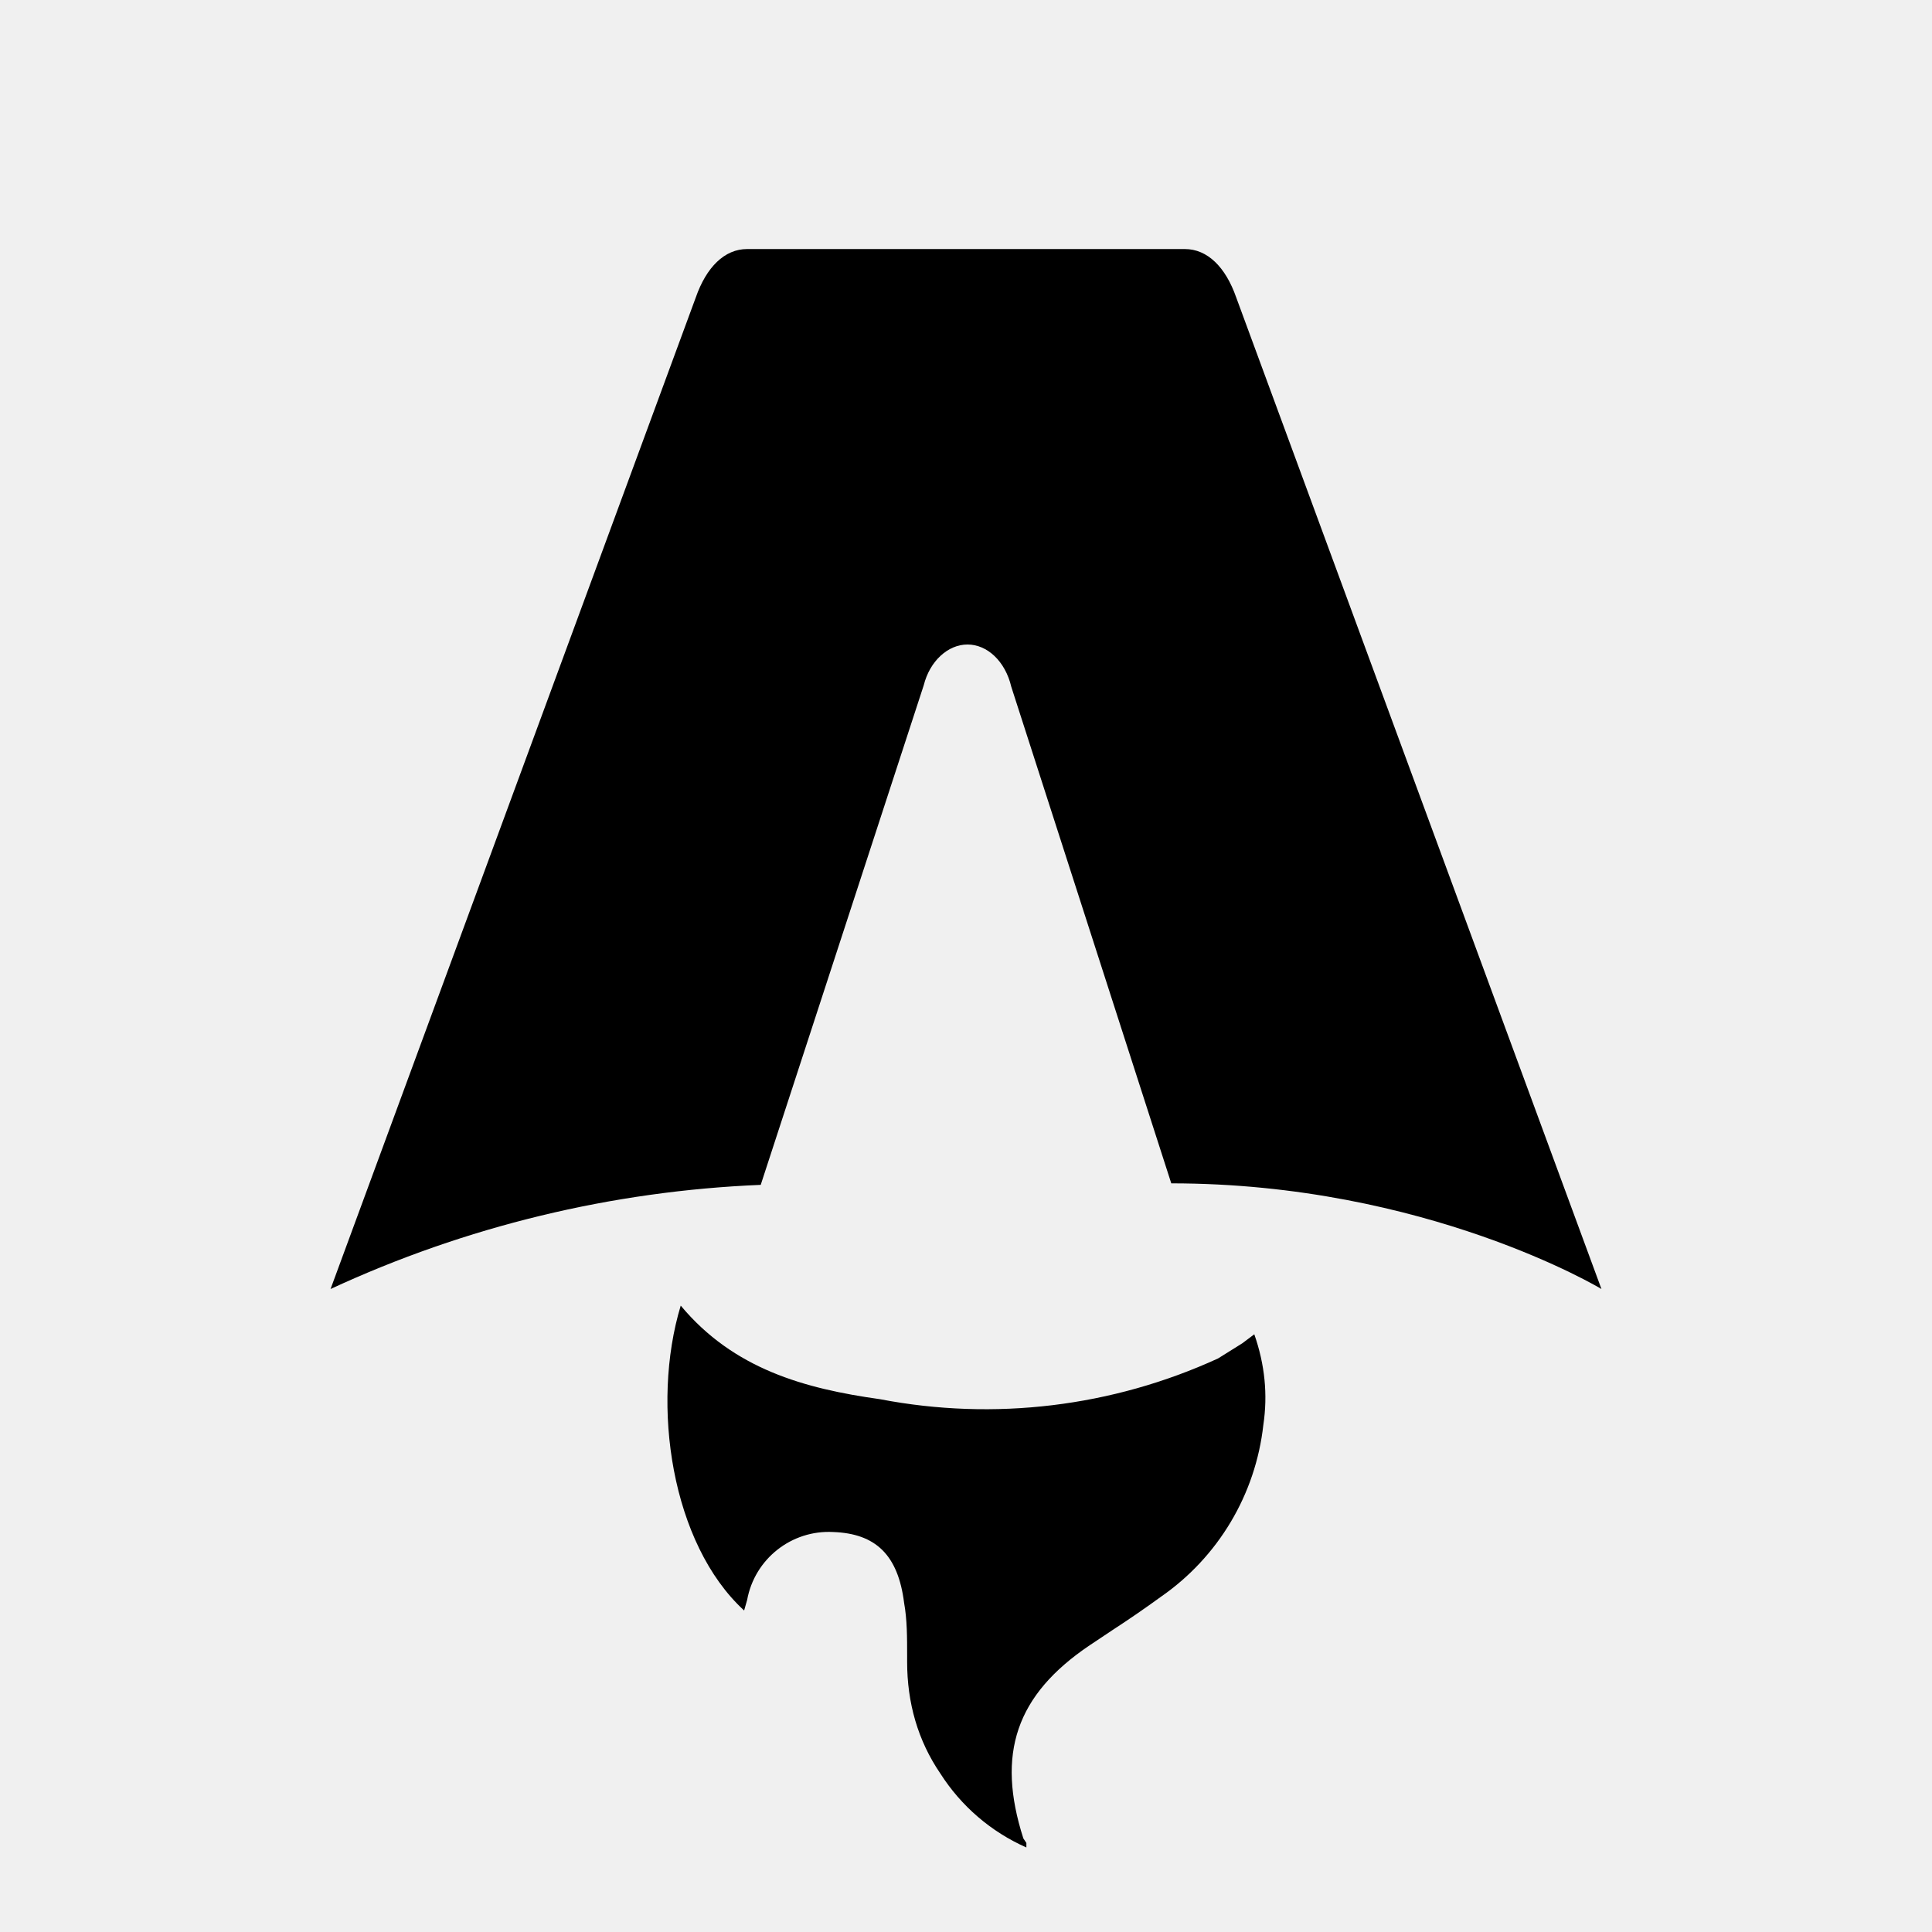
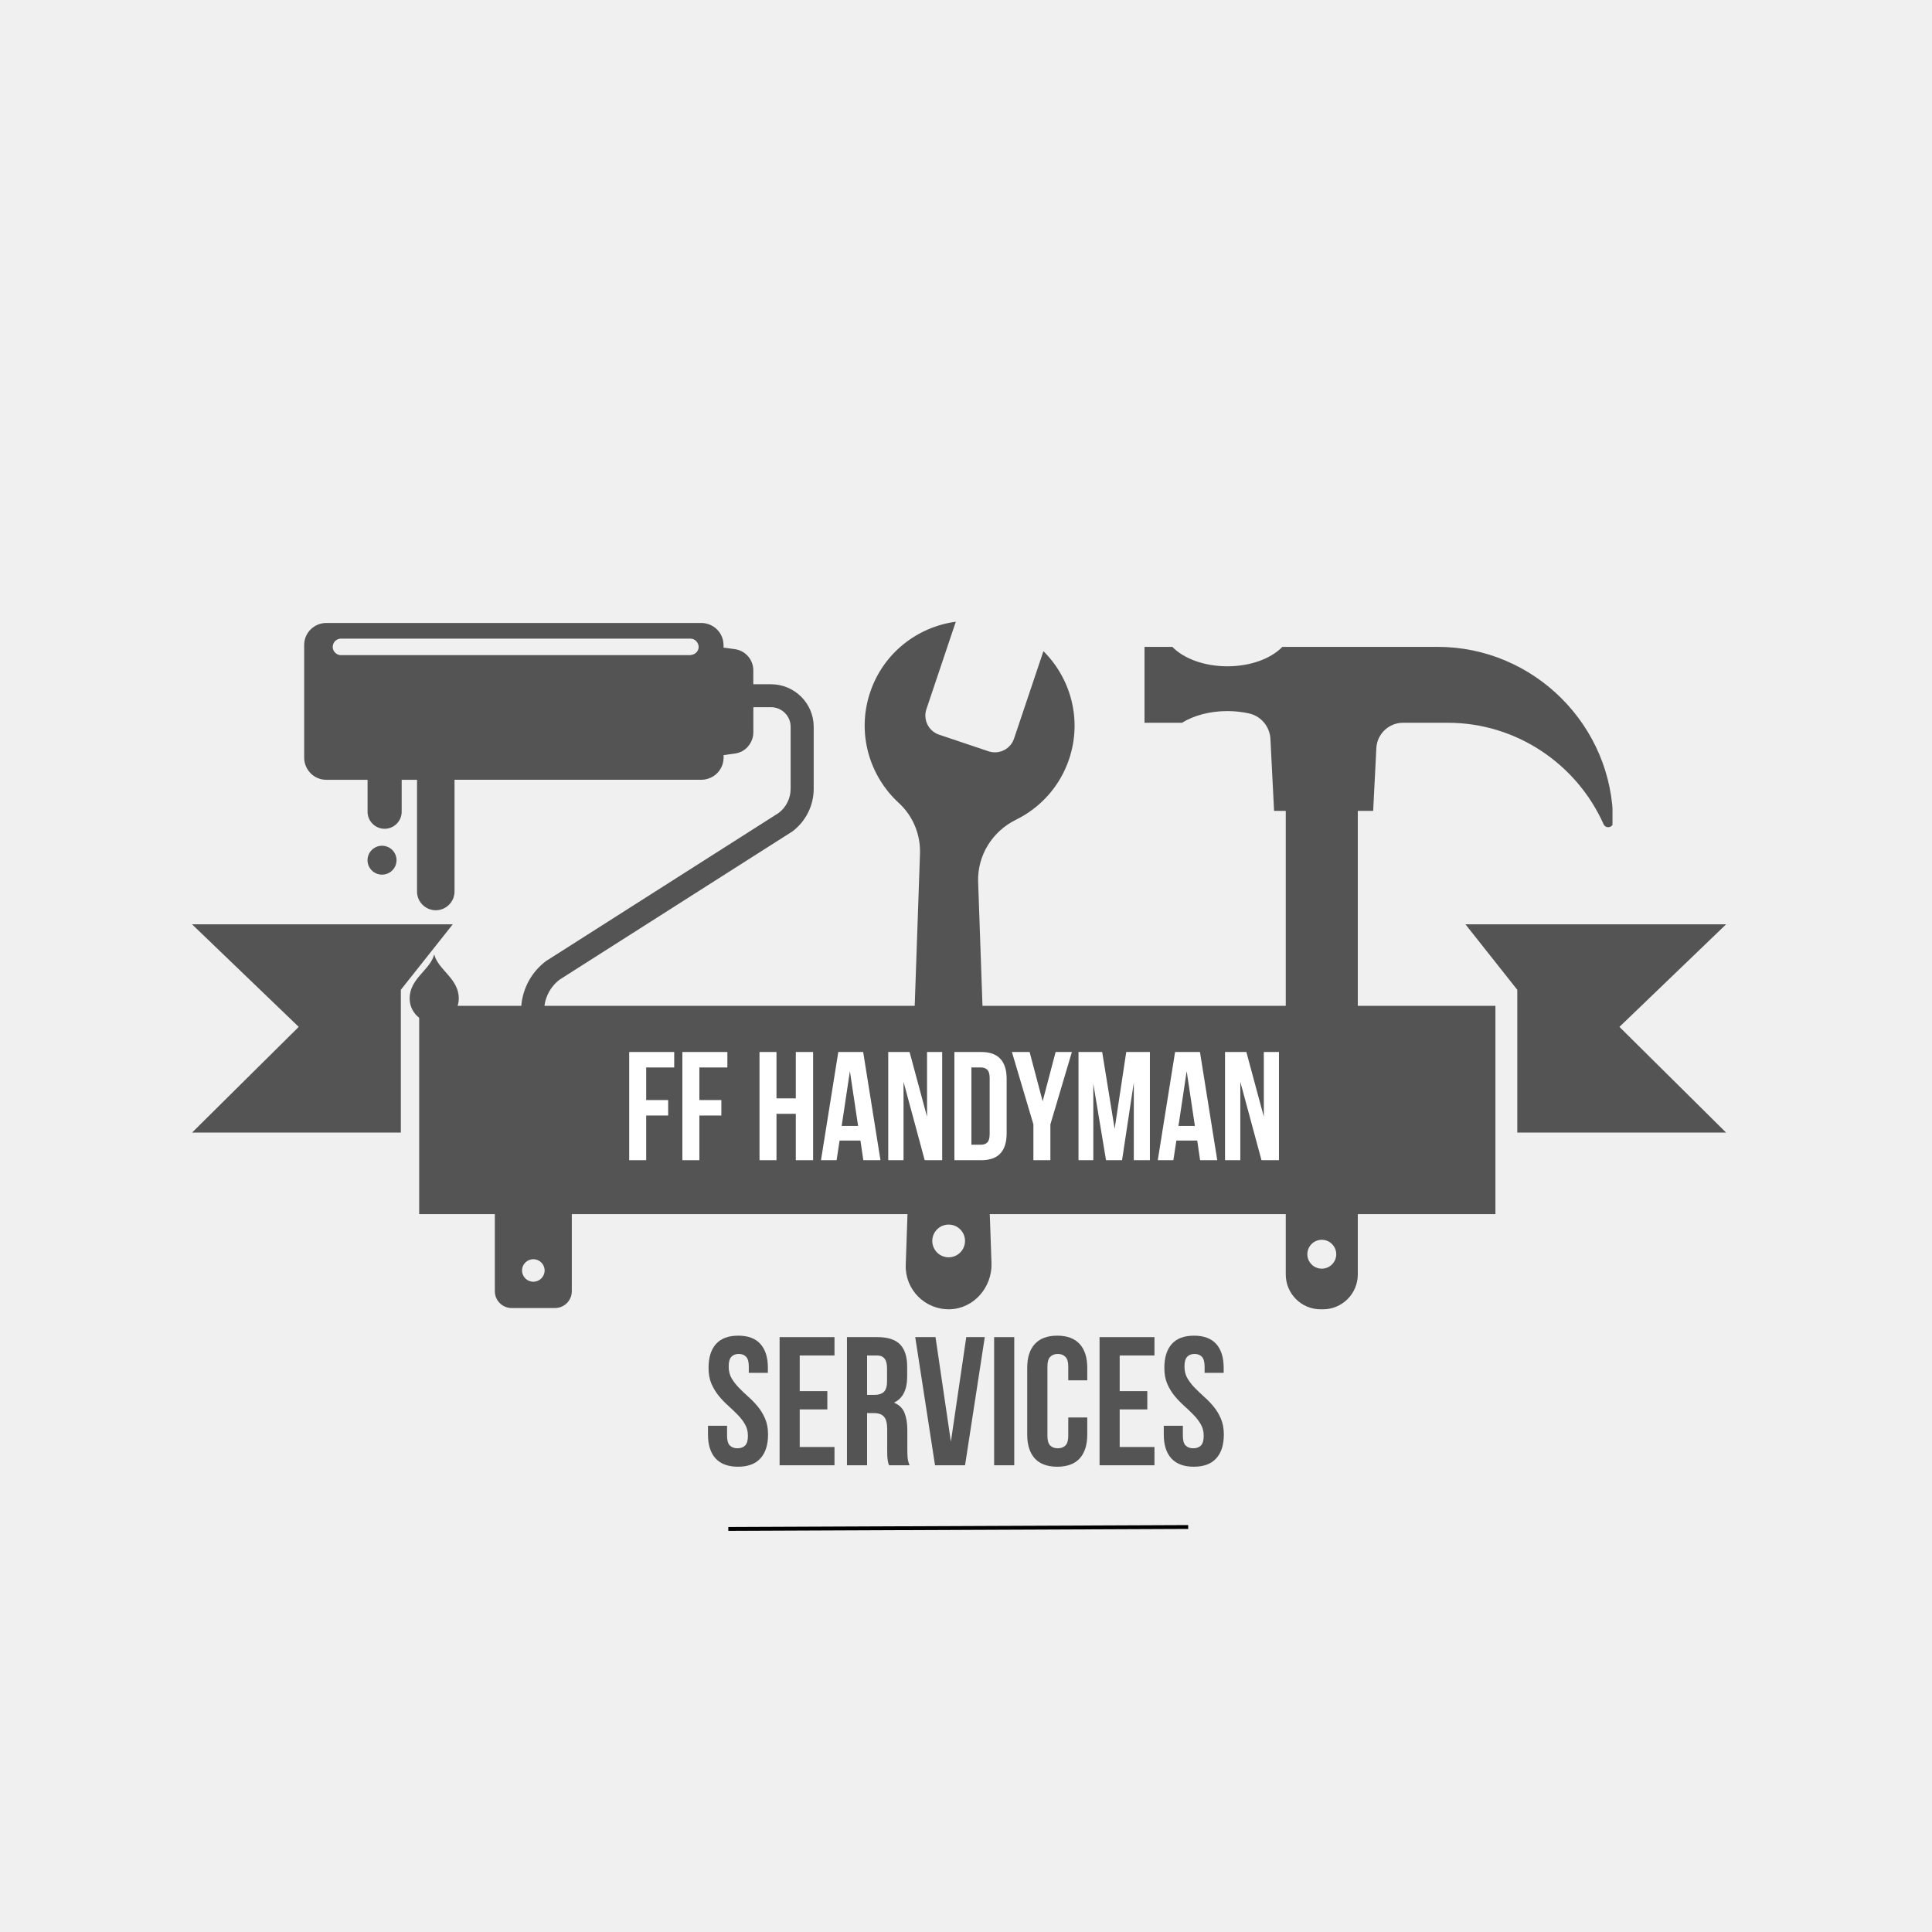
- <svg xmlns="http://www.w3.org/2000/svg" fill="none" viewBox="0 0 128 128">
-   <path d="M50.4 78.5a75.1 75.1 0 0 0-28.5 6.9l24.2-65.7c.7-2 1.9-3.2 3.4-3.2h29c1.5 0 2.7 1.2 3.4 3.2l24.2 65.7s-11.6-7-28.5-7L67 45.5c-.4-1.7-1.6-2.8-2.9-2.8-1.3 0-2.5 1.1-2.9 2.7L50.4 78.5Zm-1.1 28.2Zm-4.2-20.2c-2 6.6-.6 15.8 4.2 20.2a17.5 17.5 0 0 1 .2-.7 5.5 5.5 0 0 1 5.7-4.5c2.8.1 4.3 1.5 4.7 4.7.2 1.1.2 2.3.2 3.5v.4c0 2.7.7 5.2 2.2 7.4a13 13 0 0 0 5.7 4.9v-.3l-.2-.3c-1.8-5.6-.5-9.5 4.4-12.8l1.5-1a73 73 0 0 0 3.2-2.2 16 16 0 0 0 6.8-11.4c.3-2 .1-4-.6-6l-.8.6-1.6 1a37 37 0 0 1-22.4 2.7c-5-.7-9.7-2-13.2-6.2Z" />
-   <style>
-         path { fill: #000; }
-         @media (prefers-color-scheme: dark) {
-             path { fill: #FFF; }
-         }
-     </style>
+ <svg xmlns="http://www.w3.org/2000/svg" width="500" zoomAndPan="magnify" viewBox="0 0 375 375" height="500" preserveAspectRatio="xMidYMid meet" version="1.0">
+   <defs>
+     <g />
+     <clipPath id="f733f73feb">
+       <path d="M 167.785 120.676 L 312.984 120.676 L 312.984 254.129 L 167.785 254.129 Z M 167.785 120.676 " clip-rule="nonzero" />
+     </clipPath>
+     <clipPath id="68df052732">
+       <path d="M 59.039 120.676 L 157.938 120.676 L 157.938 254 L 59.039 254 Z M 59.039 120.676 " clip-rule="nonzero" />
+     </clipPath>
+     <clipPath id="747b6f0726">
+       <path d="M 37.281 179.41 L 335.031 179.41 L 335.031 235.66 L 37.281 235.66 Z M 37.281 179.41 " clip-rule="nonzero" />
+     </clipPath>
+   </defs>
+   <path stroke-linecap="butt" transform="matrix(0.748127, -0.0031352, 0.00314302, 0.749993, 141.3623, 296.3899)" fill="none" stroke-linejoin="miter" d="M -0.001 0.501 L 119.313 0.5 " stroke="#000000" stroke-width="1" stroke-opacity="1" stroke-miterlimit="4" />
+   <g clip-path="url(#f733f73feb)">
+     <path fill="#545454" d="M 238.234 129.328 C 242.762 129.328 246.719 127.816 248.914 125.555 L 279.031 125.555 C 297.77 125.555 313.102 140.883 313.102 159.621 C 313.102 160.66 311.68 160.918 311.254 159.977 C 306.082 148.402 294.449 140.289 281.008 140.289 L 272.328 140.289 C 269.566 140.289 267.285 142.457 267.148 145.215 L 266.531 157.387 L 263.547 157.387 L 263.547 247.371 C 263.547 251.105 260.516 254.137 256.781 254.137 L 256.332 254.137 C 252.594 254.137 249.566 251.105 249.566 247.371 L 249.566 157.387 L 247.297 157.387 L 246.59 143.43 C 246.469 141.062 244.809 139.023 242.496 138.492 C 241.168 138.188 239.73 138.02 238.23 138.02 C 234.797 138.02 231.688 138.887 229.426 140.289 L 222.148 140.289 L 222.148 125.555 L 227.547 125.555 C 229.75 127.816 233.703 129.328 238.234 129.328 Z M 256.559 246.246 C 258.105 246.246 259.363 244.992 259.363 243.445 C 259.363 241.898 258.105 240.641 256.559 240.641 C 255.012 240.641 253.754 241.898 253.754 243.445 C 253.754 244.992 255.012 246.246 256.559 246.246 Z M 168.898 134.359 C 171.453 126.75 178.07 121.676 185.52 120.676 L 179.816 137.648 C 179.133 139.695 180.23 141.914 182.281 142.602 L 191.871 145.824 C 193.918 146.512 196.137 145.41 196.824 143.363 L 202.527 126.391 C 207.863 131.688 210.07 139.727 207.512 147.336 C 205.715 152.691 201.898 156.801 197.195 159.113 C 192.609 161.371 189.699 166.027 189.855 171.137 L 192.449 245.184 C 192.594 249.863 189.016 254.016 184.336 254.129 C 179.539 254.242 175.648 250.309 175.801 245.539 L 178.57 165.684 C 178.688 161.965 177.199 158.363 174.453 155.848 C 168.699 150.578 166.25 142.234 168.898 134.359 Z M 184.133 244.043 C 185.887 244.043 187.309 242.617 187.309 240.867 C 187.309 239.109 185.887 237.691 184.133 237.691 C 182.375 237.691 180.957 239.113 180.957 240.867 C 180.957 242.621 182.379 244.043 184.133 244.043 Z M 184.133 244.043 " fill-opacity="1" fill-rule="nonzero" />
+   </g>
+   <g clip-path="url(#68df052732)">
+     <path fill="#545454" d="M 84.293 185.289 C 85.074 188.297 89.047 189.918 89.047 193.797 C 89.047 196.414 86.918 198.539 84.293 198.547 L 84.266 198.547 C 81.641 198.539 79.512 196.414 79.512 193.797 C 79.512 189.918 83.484 188.289 84.266 185.289 C 84.266 185.277 84.273 185.27 84.273 185.266 C 84.285 185.27 84.285 185.285 84.293 185.289 Z M 157.938 141.066 L 157.938 153.129 C 157.938 156.355 156.391 159.438 153.805 161.379 L 108.66 190.121 C 106.758 191.543 105.621 193.805 105.621 196.176 L 105.621 205.031 L 107.711 205.031 C 109.527 205.031 110.988 206.488 110.988 208.293 L 110.988 250.629 C 110.988 252.426 109.527 253.891 107.711 253.891 L 99.324 253.891 C 97.512 253.891 96.047 252.426 96.047 250.629 L 96.047 208.293 C 96.047 206.488 97.512 205.031 99.324 205.031 L 101.145 205.031 L 101.145 196.176 C 101.145 192.41 102.949 188.812 105.969 186.551 L 151.113 157.809 C 152.586 156.707 153.461 154.961 153.461 153.129 L 153.461 141.066 C 153.461 138.973 151.754 137.27 149.648 137.27 L 146.223 137.27 L 146.223 142.172 C 146.223 142.859 146.043 143.508 145.734 144.086 C 145.648 144.25 145.551 144.402 145.449 144.551 C 145.23 144.867 144.973 145.156 144.676 145.391 C 144.293 145.695 143.855 145.938 143.383 146.094 C 143.145 146.168 142.895 146.227 142.641 146.266 L 140.449 146.566 L 140.449 147.074 C 140.449 147.074 140.449 147.082 140.449 147.082 C 140.449 147.242 140.438 147.402 140.418 147.559 C 140.41 147.602 140.402 147.641 140.398 147.68 C 140.379 147.801 140.359 147.926 140.332 148.039 C 140.324 148.07 140.312 148.109 140.309 148.141 C 140.273 148.277 140.23 148.406 140.184 148.539 C 140.176 148.555 140.176 148.566 140.172 148.574 C 139.641 149.969 138.402 151.016 136.895 151.277 C 136.867 151.285 136.844 151.285 136.824 151.293 C 136.602 151.324 136.383 151.348 136.16 151.348 L 88.223 151.348 L 88.223 173.055 C 88.223 175.047 86.582 176.68 84.582 176.68 C 82.582 176.68 80.945 175.047 80.945 173.055 L 80.945 151.355 L 77.965 151.355 L 77.965 157.57 C 77.965 159.383 76.473 160.867 74.652 160.867 C 72.836 160.867 71.344 159.383 71.344 157.57 L 71.344 151.355 L 63.332 151.355 C 62.293 151.355 61.344 150.988 60.602 150.379 C 60.5 150.289 60.395 150.199 60.297 150.102 C 60.164 149.969 60.035 149.812 59.918 149.66 C 59.82 149.531 59.723 149.395 59.641 149.254 C 59.582 149.152 59.523 149.047 59.473 148.938 C 59.195 148.375 59.039 147.742 59.039 147.082 L 59.039 125.191 C 59.039 122.832 60.965 120.918 63.332 120.918 L 136.145 120.918 C 136.371 120.918 136.59 120.941 136.805 120.973 C 136.828 120.98 136.855 120.98 136.879 120.988 C 138.391 121.25 139.629 122.297 140.16 123.691 C 140.164 123.707 140.164 123.719 140.172 123.727 C 140.215 123.852 140.262 123.988 140.293 124.121 C 140.301 124.156 140.312 124.195 140.32 124.227 C 140.344 124.34 140.371 124.465 140.383 124.586 C 140.391 124.625 140.398 124.668 140.402 124.707 C 140.422 124.863 140.43 125.023 140.438 125.184 C 140.438 125.184 140.438 125.191 140.438 125.191 L 140.438 125.699 L 142.629 126 C 144.68 126.281 146.215 128.031 146.215 130.098 L 146.215 132.812 L 149.641 132.812 C 154.215 132.812 157.938 136.512 157.938 141.066 Z M 134.012 127.156 C 134.055 127.156 134.102 127.148 134.141 127.137 C 134.176 127.125 134.223 127.109 134.262 127.105 C 134.449 127.074 134.629 127.008 134.789 126.918 C 135.273 126.648 135.609 126.148 135.609 125.555 C 135.609 125.363 135.566 125.191 135.5 125.016 C 135.418 124.785 135.281 124.578 135.113 124.414 C 134.828 124.129 134.441 123.957 134.012 123.957 L 66.188 123.957 C 65.75 123.957 65.352 124.137 65.055 124.426 C 64.758 124.715 64.582 125.125 64.582 125.562 C 64.582 126.109 64.867 126.598 65.293 126.887 C 65.551 127.059 65.855 127.164 66.188 127.164 L 134.012 127.164 Z M 105.711 246.598 C 105.711 245.391 104.73 244.414 103.52 244.414 C 102.305 244.414 101.324 245.391 101.324 246.598 C 101.324 247.805 102.305 248.781 103.52 248.781 C 104.73 248.781 105.711 247.805 105.711 246.598 Z M 74.152 164.16 C 72.598 164.16 71.336 165.414 71.336 166.965 C 71.336 168.512 72.598 169.766 74.152 169.766 C 75.707 169.766 76.965 168.512 76.965 166.965 C 76.965 165.414 75.707 164.16 74.152 164.16 Z M 74.152 164.16 " fill-opacity="1" fill-rule="nonzero" />
+   </g>
+   <g fill="#545454" fill-opacity="1">
+     <g transform="translate(136.6082, 284.4085)">
+       <g>
+         <path d="M 0.922 -18.906 C 0.922 -20.914 1.398 -22.457 2.359 -23.531 C 3.316 -24.613 4.758 -25.156 6.688 -25.156 C 8.602 -25.156 10.039 -24.613 11 -23.531 C 11.957 -22.457 12.438 -20.914 12.438 -18.906 L 12.438 -17.938 L 8.734 -17.938 L 8.734 -19.156 C 8.734 -20.051 8.562 -20.68 8.219 -21.047 C 7.875 -21.422 7.395 -21.609 6.781 -21.609 C 6.164 -21.609 5.688 -21.422 5.344 -21.047 C 5 -20.68 4.828 -20.051 4.828 -19.156 C 4.828 -18.301 5.016 -17.547 5.391 -16.891 C 5.773 -16.242 6.25 -15.629 6.812 -15.047 C 7.383 -14.461 7.992 -13.879 8.641 -13.297 C 9.297 -12.723 9.906 -12.094 10.469 -11.406 C 11.039 -10.719 11.516 -9.938 11.891 -9.062 C 12.273 -8.188 12.469 -7.156 12.469 -5.969 C 12.469 -3.957 11.973 -2.41 10.984 -1.328 C 10.004 -0.254 8.555 0.281 6.641 0.281 C 4.723 0.281 3.27 -0.254 2.281 -1.328 C 1.301 -2.41 0.812 -3.957 0.812 -5.969 L 0.812 -7.672 L 4.516 -7.672 L 4.516 -5.719 C 4.516 -4.82 4.695 -4.191 5.062 -3.828 C 5.426 -3.473 5.914 -3.297 6.531 -3.297 C 7.156 -3.297 7.648 -3.473 8.016 -3.828 C 8.379 -4.191 8.562 -4.82 8.562 -5.719 C 8.562 -6.57 8.367 -7.32 7.984 -7.969 C 7.609 -8.625 7.133 -9.238 6.562 -9.812 C 6 -10.395 5.391 -10.977 4.734 -11.562 C 4.086 -12.145 3.477 -12.781 2.906 -13.469 C 2.344 -14.156 1.867 -14.938 1.484 -15.812 C 1.109 -16.688 0.922 -17.719 0.922 -18.906 Z M 0.922 -18.906 " />
+       </g>
+     </g>
+   </g>
+   <g fill="#545454" fill-opacity="1">
+     <g transform="translate(149.8963, 284.4085)">
+       <g>
+         <path d="M 5.328 -14.391 L 10.688 -14.391 L 10.688 -10.844 L 5.328 -10.844 L 5.328 -3.547 L 12.078 -3.547 L 12.078 0 L 1.422 0 L 1.422 -24.875 L 12.078 -24.875 L 12.078 -21.312 L 5.328 -21.312 Z M 5.328 -14.391 " />
+       </g>
+     </g>
+   </g>
+   <g fill="#545454" fill-opacity="1">
+     <g transform="translate(162.9712, 284.4085)">
+       <g>
+         <path d="M 9.594 0 C 9.539 -0.164 9.488 -0.316 9.438 -0.453 C 9.395 -0.598 9.359 -0.773 9.328 -0.984 C 9.297 -1.203 9.27 -1.477 9.25 -1.812 C 9.238 -2.145 9.234 -2.562 9.234 -3.062 L 9.234 -6.969 C 9.234 -8.125 9.031 -8.938 8.625 -9.406 C 8.227 -9.883 7.582 -10.125 6.688 -10.125 L 5.328 -10.125 L 5.328 0 L 1.422 0 L 1.422 -24.875 L 7.312 -24.875 C 9.352 -24.875 10.828 -24.398 11.734 -23.453 C 12.648 -22.504 13.109 -21.07 13.109 -19.156 L 13.109 -17.203 C 13.109 -14.641 12.254 -12.957 10.547 -12.156 C 11.547 -11.75 12.227 -11.086 12.594 -10.172 C 12.957 -9.266 13.141 -8.16 13.141 -6.859 L 13.141 -3.016 C 13.141 -2.398 13.16 -1.859 13.203 -1.391 C 13.254 -0.93 13.379 -0.469 13.578 0 Z M 5.328 -21.312 L 5.328 -13.672 L 6.859 -13.672 C 7.586 -13.672 8.16 -13.859 8.578 -14.234 C 8.992 -14.617 9.203 -15.312 9.203 -16.312 L 9.203 -18.766 C 9.203 -19.66 9.039 -20.305 8.719 -20.703 C 8.406 -21.109 7.906 -21.312 7.219 -21.312 Z M 5.328 -21.312 " />
+       </g>
+     </g>
+   </g>
+   <g fill="#545454" fill-opacity="1">
+     <g transform="translate(177.2542, 284.4085)">
+       <g>
+         <path d="M 7.312 -4.578 L 10.297 -24.875 L 13.891 -24.875 L 10.062 0 L 4.234 0 L 0.391 -24.875 L 4.328 -24.875 Z M 7.312 -4.578 " />
+       </g>
+     </g>
+   </g>
+   <g fill="#545454" fill-opacity="1">
+     <g transform="translate(191.5371, 284.4085)">
+       <g>
+         <path d="M 1.422 -24.875 L 5.328 -24.875 L 5.328 0 L 1.422 0 Z M 1.422 -24.875 " />
+       </g>
+     </g>
+   </g>
+   <g fill="#545454" fill-opacity="1">
+     <g transform="translate(198.2877, 284.4085)">
+       <g>
+         <path d="M 12.75 -9.281 L 12.75 -5.969 C 12.75 -3.957 12.258 -2.41 11.281 -1.328 C 10.301 -0.254 8.848 0.281 6.922 0.281 C 5.004 0.281 3.551 -0.254 2.562 -1.328 C 1.582 -2.41 1.094 -3.957 1.094 -5.969 L 1.094 -18.906 C 1.094 -20.914 1.582 -22.457 2.562 -23.531 C 3.551 -24.613 5.004 -25.156 6.922 -25.156 C 8.848 -25.156 10.301 -24.613 11.281 -23.531 C 12.258 -22.457 12.75 -20.914 12.75 -18.906 L 12.75 -16.484 L 9.062 -16.484 L 9.062 -19.156 C 9.062 -20.051 8.875 -20.68 8.5 -21.047 C 8.133 -21.422 7.645 -21.609 7.031 -21.609 C 6.414 -21.609 5.926 -21.422 5.562 -21.047 C 5.195 -20.68 5.016 -20.051 5.016 -19.156 L 5.016 -5.719 C 5.016 -4.82 5.195 -4.191 5.562 -3.828 C 5.926 -3.473 6.414 -3.297 7.031 -3.297 C 7.645 -3.297 8.133 -3.473 8.5 -3.828 C 8.875 -4.191 9.062 -4.82 9.062 -5.719 L 9.062 -9.281 Z M 12.75 -9.281 " />
+       </g>
+     </g>
+   </g>
+   <g fill="#545454" fill-opacity="1">
+     <g transform="translate(212.0022, 284.4085)">
+       <g>
+         <path d="M 5.328 -14.391 L 10.688 -14.391 L 10.688 -10.844 L 5.328 -10.844 L 5.328 -3.547 L 12.078 -3.547 L 12.078 0 L 1.422 0 L 1.422 -24.875 L 12.078 -24.875 L 12.078 -21.312 L 5.328 -21.312 Z M 5.328 -14.391 " />
+       </g>
+     </g>
+   </g>
+   <g fill="#545454" fill-opacity="1">
+     <g transform="translate(225.0771, 284.4085)">
+       <g>
+         <path d="M 0.922 -18.906 C 0.922 -20.914 1.398 -22.457 2.359 -23.531 C 3.316 -24.613 4.758 -25.156 6.688 -25.156 C 8.602 -25.156 10.039 -24.613 11 -23.531 C 11.957 -22.457 12.438 -20.914 12.438 -18.906 L 12.438 -17.938 L 8.734 -17.938 L 8.734 -19.156 C 8.734 -20.051 8.562 -20.68 8.219 -21.047 C 7.875 -21.422 7.395 -21.609 6.781 -21.609 C 6.164 -21.609 5.688 -21.422 5.344 -21.047 C 5 -20.68 4.828 -20.051 4.828 -19.156 C 4.828 -18.301 5.016 -17.547 5.391 -16.891 C 5.773 -16.242 6.25 -15.629 6.812 -15.047 C 7.383 -14.461 7.992 -13.879 8.641 -13.297 C 9.297 -12.723 9.906 -12.094 10.469 -11.406 C 11.039 -10.719 11.516 -9.938 11.891 -9.062 C 12.273 -8.188 12.469 -7.156 12.469 -5.969 C 12.469 -3.957 11.973 -2.41 10.984 -1.328 C 10.004 -0.254 8.555 0.281 6.641 0.281 C 4.723 0.281 3.27 -0.254 2.281 -1.328 C 1.301 -2.41 0.812 -3.957 0.812 -5.969 L 0.812 -7.672 L 4.516 -7.672 L 4.516 -5.719 C 4.516 -4.82 4.695 -4.191 5.062 -3.828 C 5.426 -3.473 5.914 -3.297 6.531 -3.297 C 7.156 -3.297 7.648 -3.473 8.016 -3.828 C 8.379 -4.191 8.562 -4.82 8.562 -5.719 C 8.562 -6.57 8.367 -7.32 7.984 -7.969 C 7.609 -8.625 7.133 -9.238 6.562 -9.812 C 6 -10.395 5.391 -10.977 4.734 -11.562 C 4.086 -12.145 3.477 -12.781 2.906 -13.469 C 2.344 -14.156 1.867 -14.938 1.484 -15.812 C 1.109 -16.688 0.922 -17.719 0.922 -18.906 Z M 0.922 -18.906 " />
+       </g>
+     </g>
+   </g>
+   <g clip-path="url(#747b6f0726)">
+     <path fill="#545454" d="M 87.875 179.414 L 77.805 192.117 L 77.805 219.832 L 37.281 219.832 L 57.984 199.316 L 37.281 179.414 Z M 335.031 179.414 L 284.445 179.414 L 294.504 192.117 L 294.504 219.832 L 335.031 219.832 L 314.332 199.316 Z M 81.363 235.656 L 290.262 235.656 L 290.262 195.227 L 81.363 195.227 Z M 81.363 235.656 " fill-opacity="1" fill-rule="nonzero" />
+   </g>
+   <g fill="#ffffff" fill-opacity="1">
+     <g transform="translate(120.9251, 225.1929)">
+       <g>
+         <path d="M 4.5 -11.672 L 8.766 -11.672 L 8.766 -8.672 L 4.5 -8.672 L 4.5 0 L 1.203 0 L 1.203 -21 L 9.938 -21 L 9.938 -18 L 4.5 -18 Z M 4.5 -11.672 " />
+       </g>
+     </g>
+   </g>
+   <g fill="#ffffff" fill-opacity="1">
+     <g transform="translate(131.2451, 225.1929)">
+       <g>
+         <path d="M 4.5 -11.672 L 8.766 -11.672 L 8.766 -8.672 L 4.5 -8.672 L 4.5 0 L 1.203 0 L 1.203 -21 L 9.938 -21 L 9.938 -18 L 4.5 -18 Z M 4.5 -11.672 " />
+       </g>
+     </g>
+   </g>
+   <g fill="#ffffff" fill-opacity="1">
+     <g transform="translate(141.5651, 225.1929)">
+       <g />
+     </g>
+   </g>
+   <g fill="#ffffff" fill-opacity="1">
+     <g transform="translate(146.2151, 225.1929)">
+       <g>
+         <path d="M 4.5 0 L 1.203 0 L 1.203 -21 L 4.5 -21 L 4.5 -12 L 8.25 -12 L 8.25 -21 L 11.609 -21 L 11.609 0 L 8.25 0 L 8.25 -9 L 4.5 -9 Z M 4.5 0 " />
+       </g>
+     </g>
+   </g>
+   <g fill="#ffffff" fill-opacity="1">
+     <g transform="translate(159.0251, 225.1929)">
+       <g>
+         <path d="M 11.875 0 L 8.547 0 L 7.984 -3.812 L 3.938 -3.812 L 3.359 0 L 0.328 0 L 3.688 -21 L 8.516 -21 Z M 4.344 -6.656 L 7.531 -6.656 L 5.938 -17.281 Z M 4.344 -6.656 " />
+       </g>
+     </g>
+   </g>
+   <g fill="#ffffff" fill-opacity="1">
+     <g transform="translate(171.2351, 225.1929)">
+       <g>
+         <path d="M 4.141 -15.203 L 4.141 0 L 1.172 0 L 1.172 -21 L 5.312 -21 L 8.703 -8.438 L 8.703 -21 L 11.641 -21 L 11.641 0 L 8.25 0 Z M 4.141 -15.203 " />
+       </g>
+     </g>
+   </g>
+   <g fill="#ffffff" fill-opacity="1">
+     <g transform="translate(184.0451, 225.1929)">
+       <g>
+         <path d="M 1.203 -21 L 6.422 -21 C 8.078 -21 9.312 -20.555 10.125 -19.672 C 10.938 -18.797 11.344 -17.508 11.344 -15.812 L 11.344 -5.188 C 11.344 -3.488 10.938 -2.195 10.125 -1.312 C 9.312 -0.438 8.078 0 6.422 0 L 1.203 0 Z M 4.5 -18 L 4.5 -3 L 6.359 -3 C 6.879 -3 7.289 -3.148 7.594 -3.453 C 7.895 -3.754 8.047 -4.285 8.047 -5.047 L 8.047 -15.953 C 8.047 -16.711 7.895 -17.242 7.594 -17.547 C 7.289 -17.848 6.879 -18 6.359 -18 Z M 4.5 -18 " />
+       </g>
+     </g>
+   </g>
+   <g fill="#ffffff" fill-opacity="1">
+     <g transform="translate(196.2851, 225.1929)">
+       <g>
+         <path d="M 4.297 -6.953 L 0.125 -21 L 3.562 -21 L 6.094 -11.438 L 8.609 -21 L 11.766 -21 L 7.594 -6.953 L 7.594 0 L 4.297 0 Z M 4.297 -6.953 " />
+       </g>
+     </g>
+   </g>
+   <g fill="#ffffff" fill-opacity="1">
+     <g transform="translate(208.165, 225.1929)">
+       <g>
+         <path d="M 8.188 -6.094 L 10.438 -21 L 15.031 -21 L 15.031 0 L 11.906 0 L 11.906 -15.062 L 9.625 0 L 6.516 0 L 4.047 -14.844 L 4.047 0 L 1.172 0 L 1.172 -21 L 5.766 -21 Z M 8.188 -6.094 " />
+       </g>
+     </g>
+   </g>
+   <g fill="#ffffff" fill-opacity="1">
+     <g transform="translate(224.395, 225.1929)">
+       <g>
+         <path d="M 11.875 0 L 8.547 0 L 7.984 -3.812 L 3.938 -3.812 L 3.359 0 L 0.328 0 L 3.688 -21 L 8.516 -21 Z M 4.344 -6.656 L 7.531 -6.656 L 5.938 -17.281 Z M 4.344 -6.656 " />
+       </g>
+     </g>
+   </g>
+   <g fill="#ffffff" fill-opacity="1">
+     <g transform="translate(236.605, 225.1929)">
+       <g>
+         <path d="M 4.141 -15.203 L 4.141 0 L 1.172 0 L 1.172 -21 L 5.312 -21 L 8.703 -8.438 L 8.703 -21 L 11.641 -21 L 11.641 0 L 8.25 0 Z M 4.141 -15.203 " />
+       </g>
+     </g>
+   </g>
+   <g fill="#ffffff" fill-opacity="1">
+     <g transform="translate(249.4212, 225.1929)">
+       <g />
+     </g>
+   </g>
</svg>
